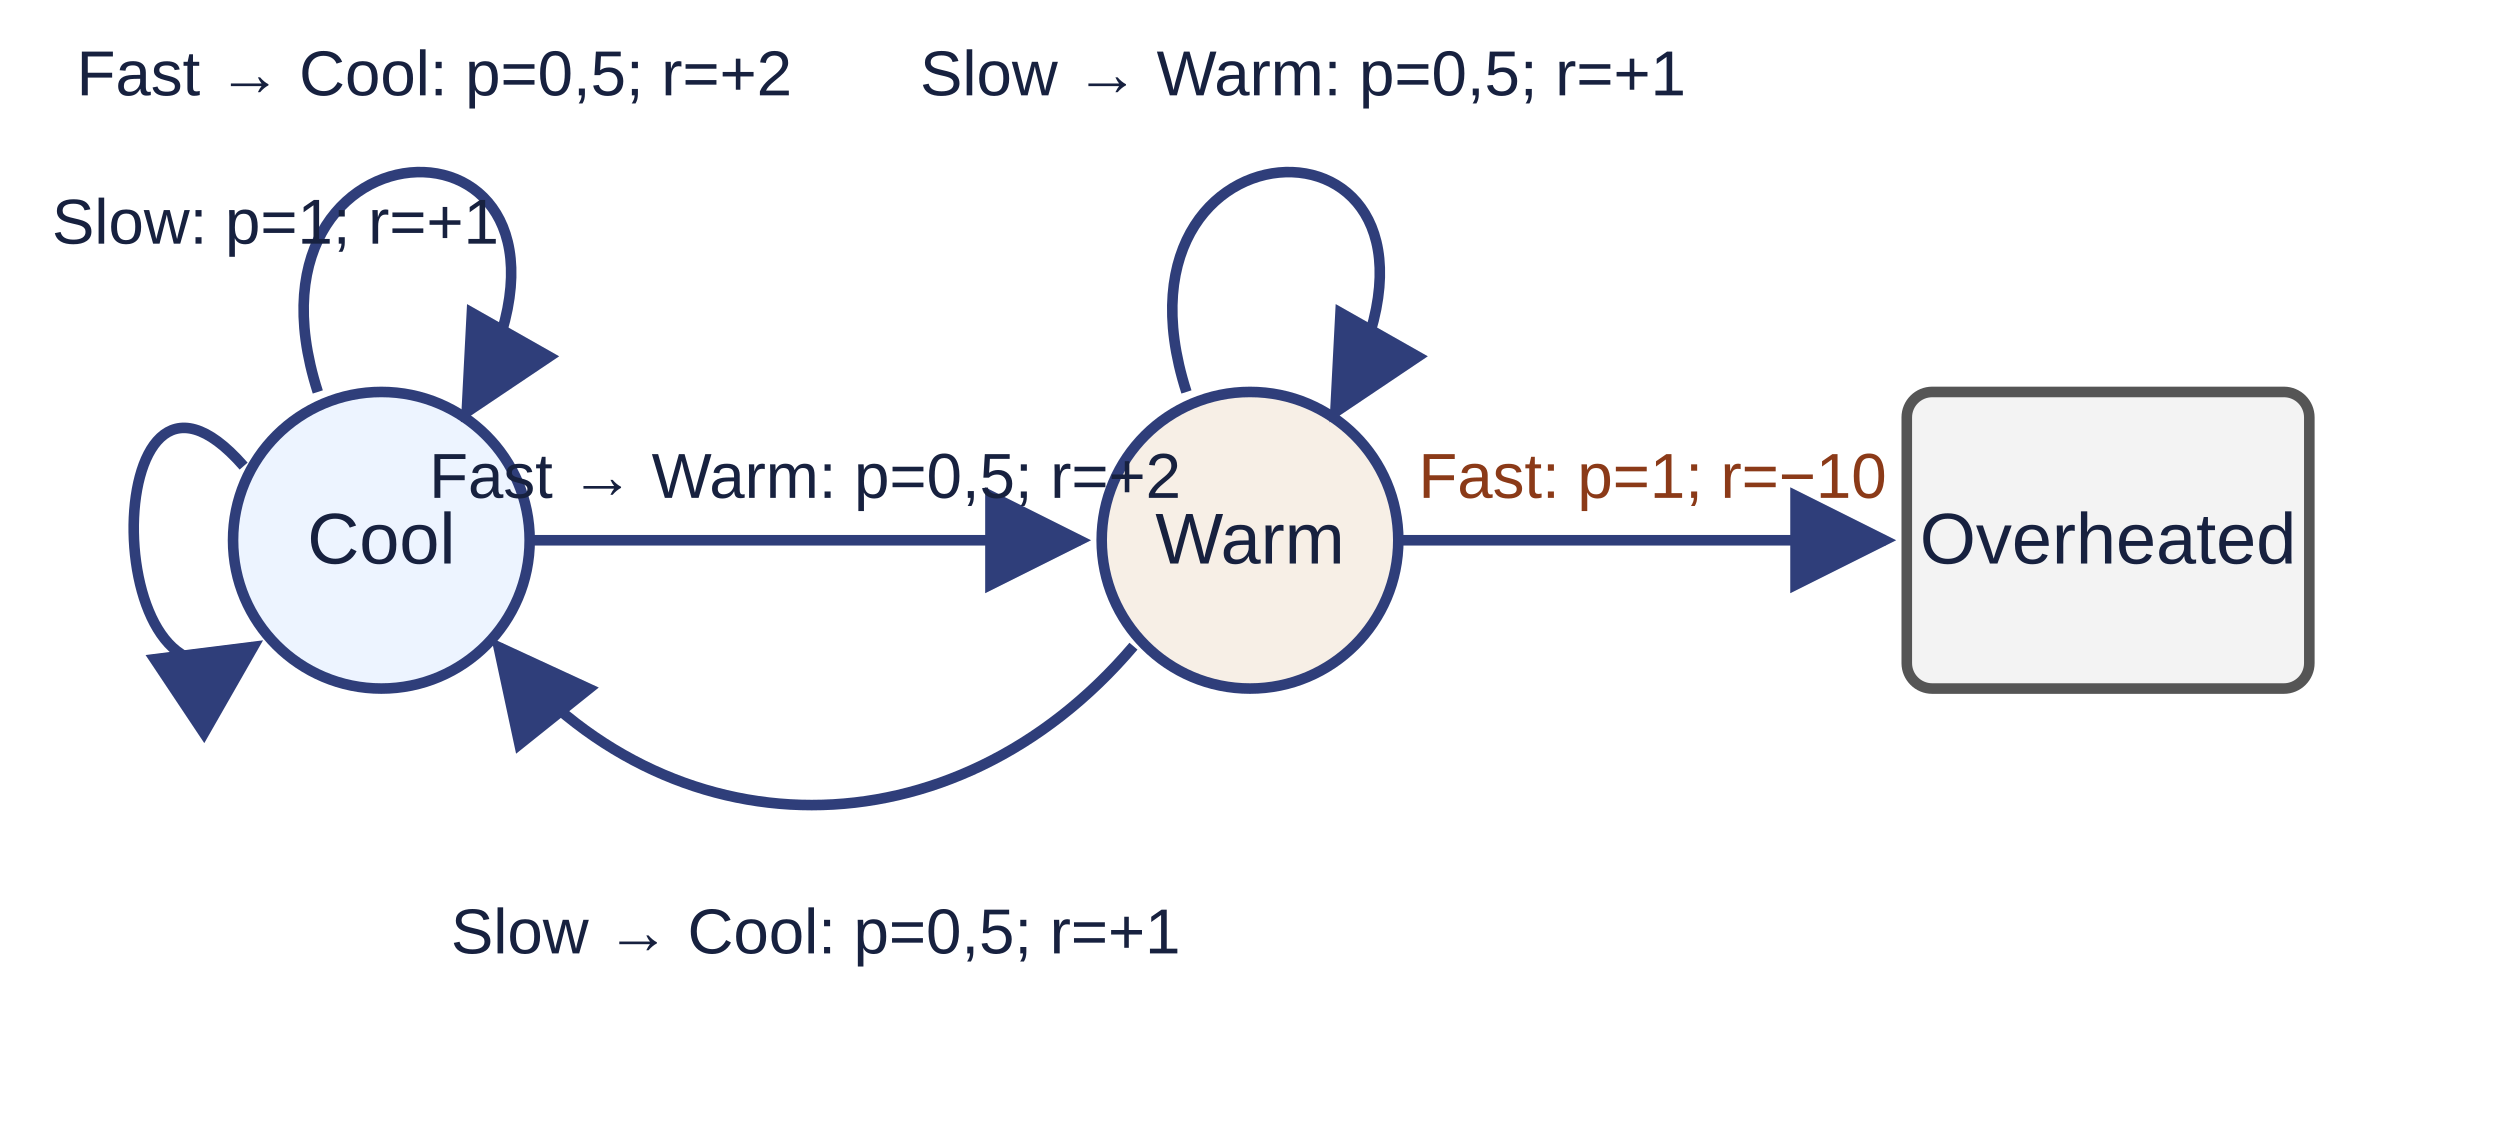
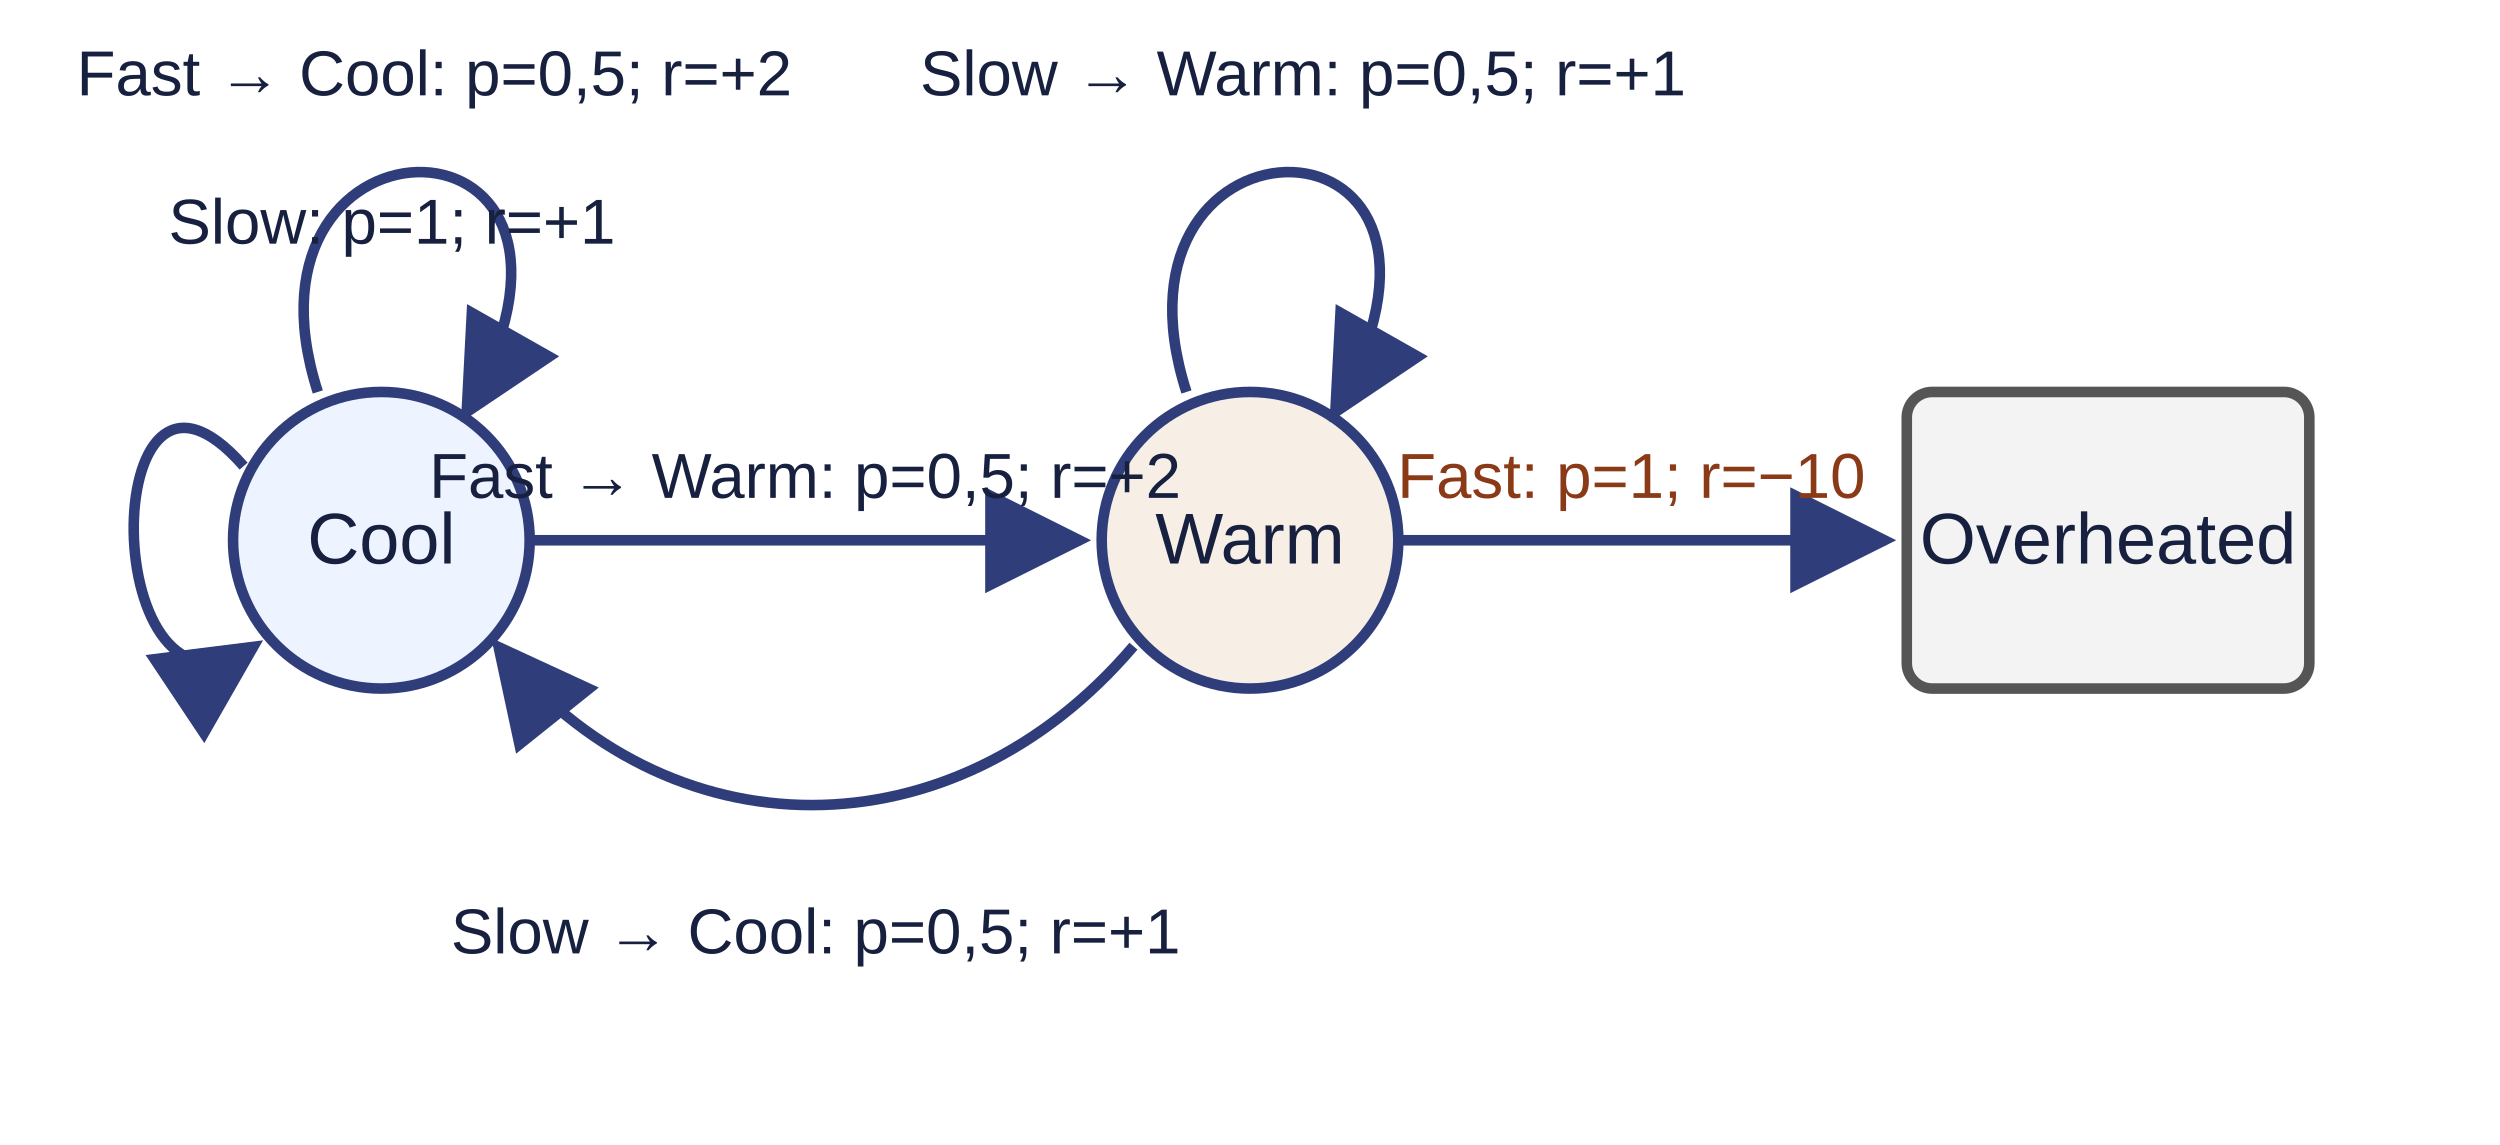
<svg xmlns="http://www.w3.org/2000/svg" viewBox="0 0 1180 540" role="img" aria-labelledby="title desc">
  <defs>
    <marker id="arrow" markerWidth="10" markerHeight="10" refX="9" refY="5" orient="auto">
      <path d="M0,0 L10,5 L0,10 Z" fill="#2F3E7A" />
    </marker>
  </defs>
  <g font-family="Arial, sans-serif" text-anchor="middle">
    <g fill="#EDF4FF" stroke="#2F3E7A" stroke-width="5">
      <circle cx="180" cy="255" r="70" />
      <circle cx="590" cy="255" r="70" fill="#F7EFE6" />
      <rect x="900" y="185" width="190" height="140" rx="12" fill="#F3F3F3" stroke="#555" />
    </g>
    <g font-size="34" fill="#17213F">
      <text x="180" y="266">Cool</text>
      <text x="590" y="266">Warm</text>
      <text x="995" y="266">Overheated</text>
    </g>
    <g fill="none" stroke="#2F3E7A" stroke-width="5" marker-end="url(#arrow)">
      <path d="M115 220 C45 140,45 355,120 305" />
      <path d="M150 185 C105 45,305 45,220 195" />
      <path d="M250 255 H510" />
      <path d="M535 305 C450 405,315 405,235 305" />
      <path d="M560 185 C515 45,715 45,630 195" />
      <path d="M660 255 H890" />
    </g>
    <g font-size="30" fill="#17213F">
-       <text x="130" y="115">Slow: p=1; r=+1</text>
+       <text x="185" y="115">Slow: p=1; r=+1</text>
      <text x="205" y="45">Fast → Cool: p=0,5; r=+2</text>
      <text x="380" y="235">Fast → Warm: p=0,5; r=+2</text>
      <text x="385" y="450">Slow → Cool: p=0,5; r=+1</text>
      <text x="615" y="45">Slow → Warm: p=0,5; r=+1</text>
-       <text x="780" y="235" fill="#8B3A18">Fast: p=1; r=−10</text>
+       <text x="770" y="235" fill="#8B3A18">Fast: p=1; r=−10</text>
    </g>
  </g>
</svg>
